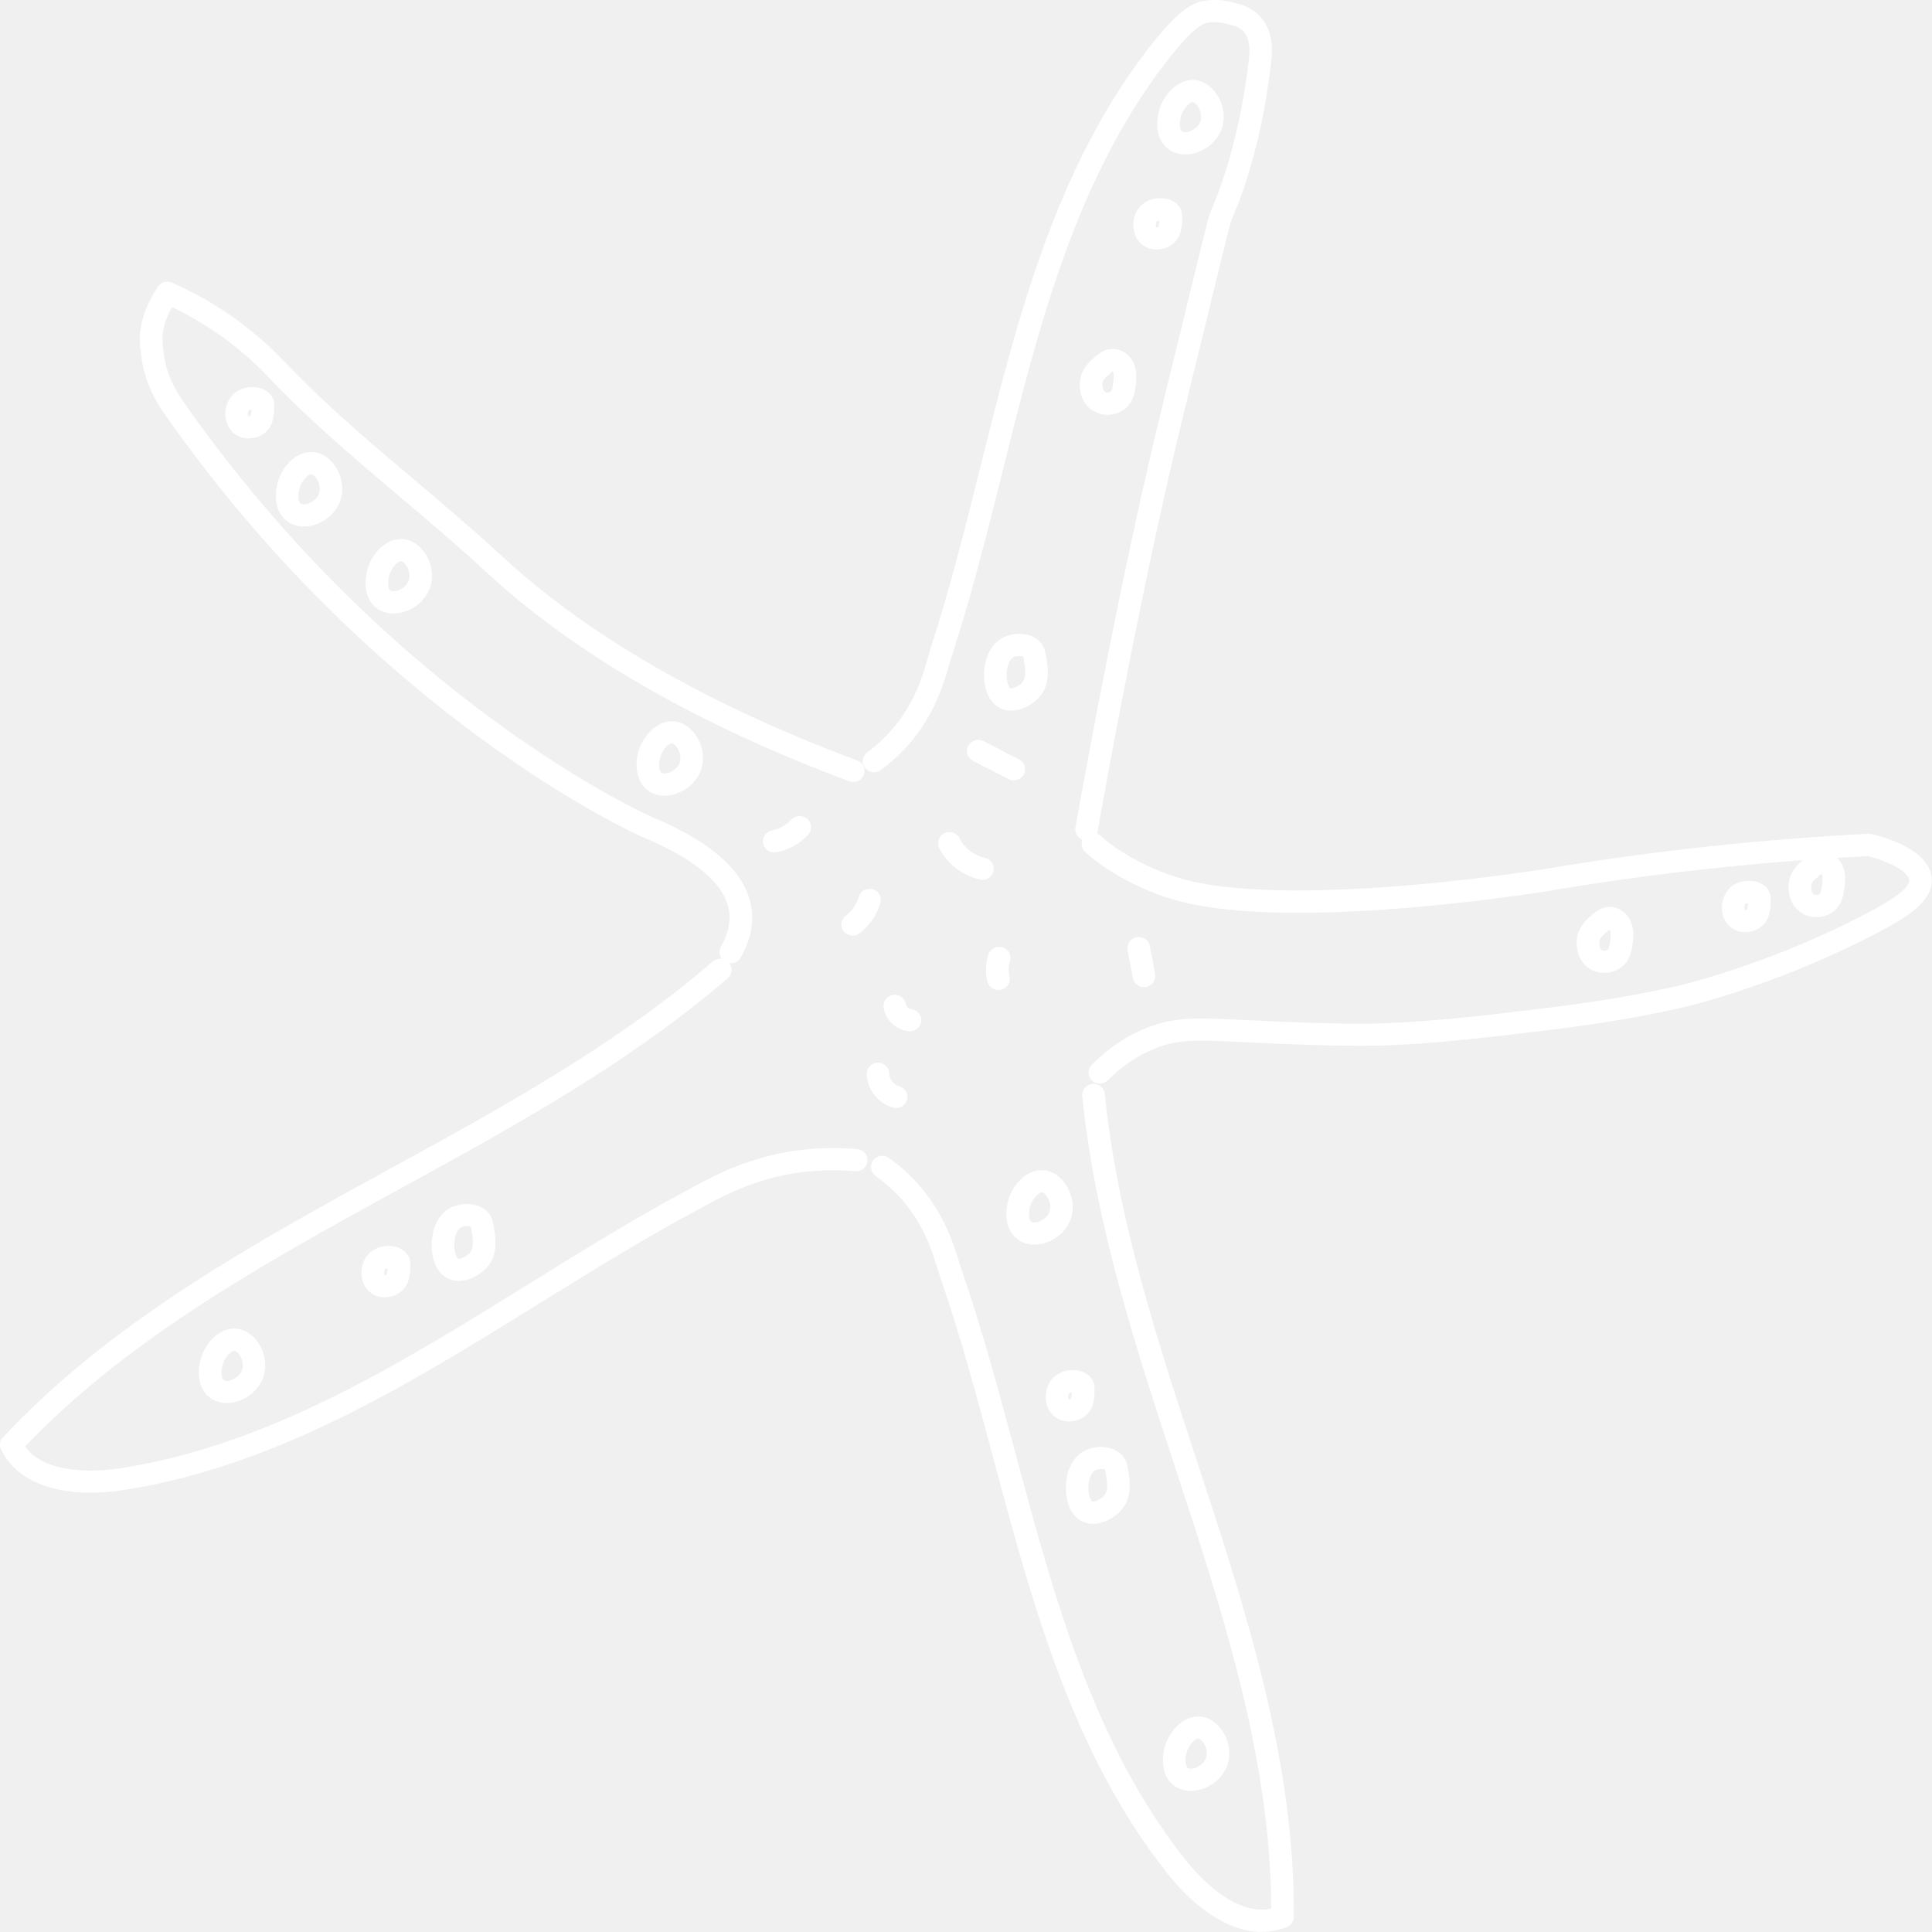
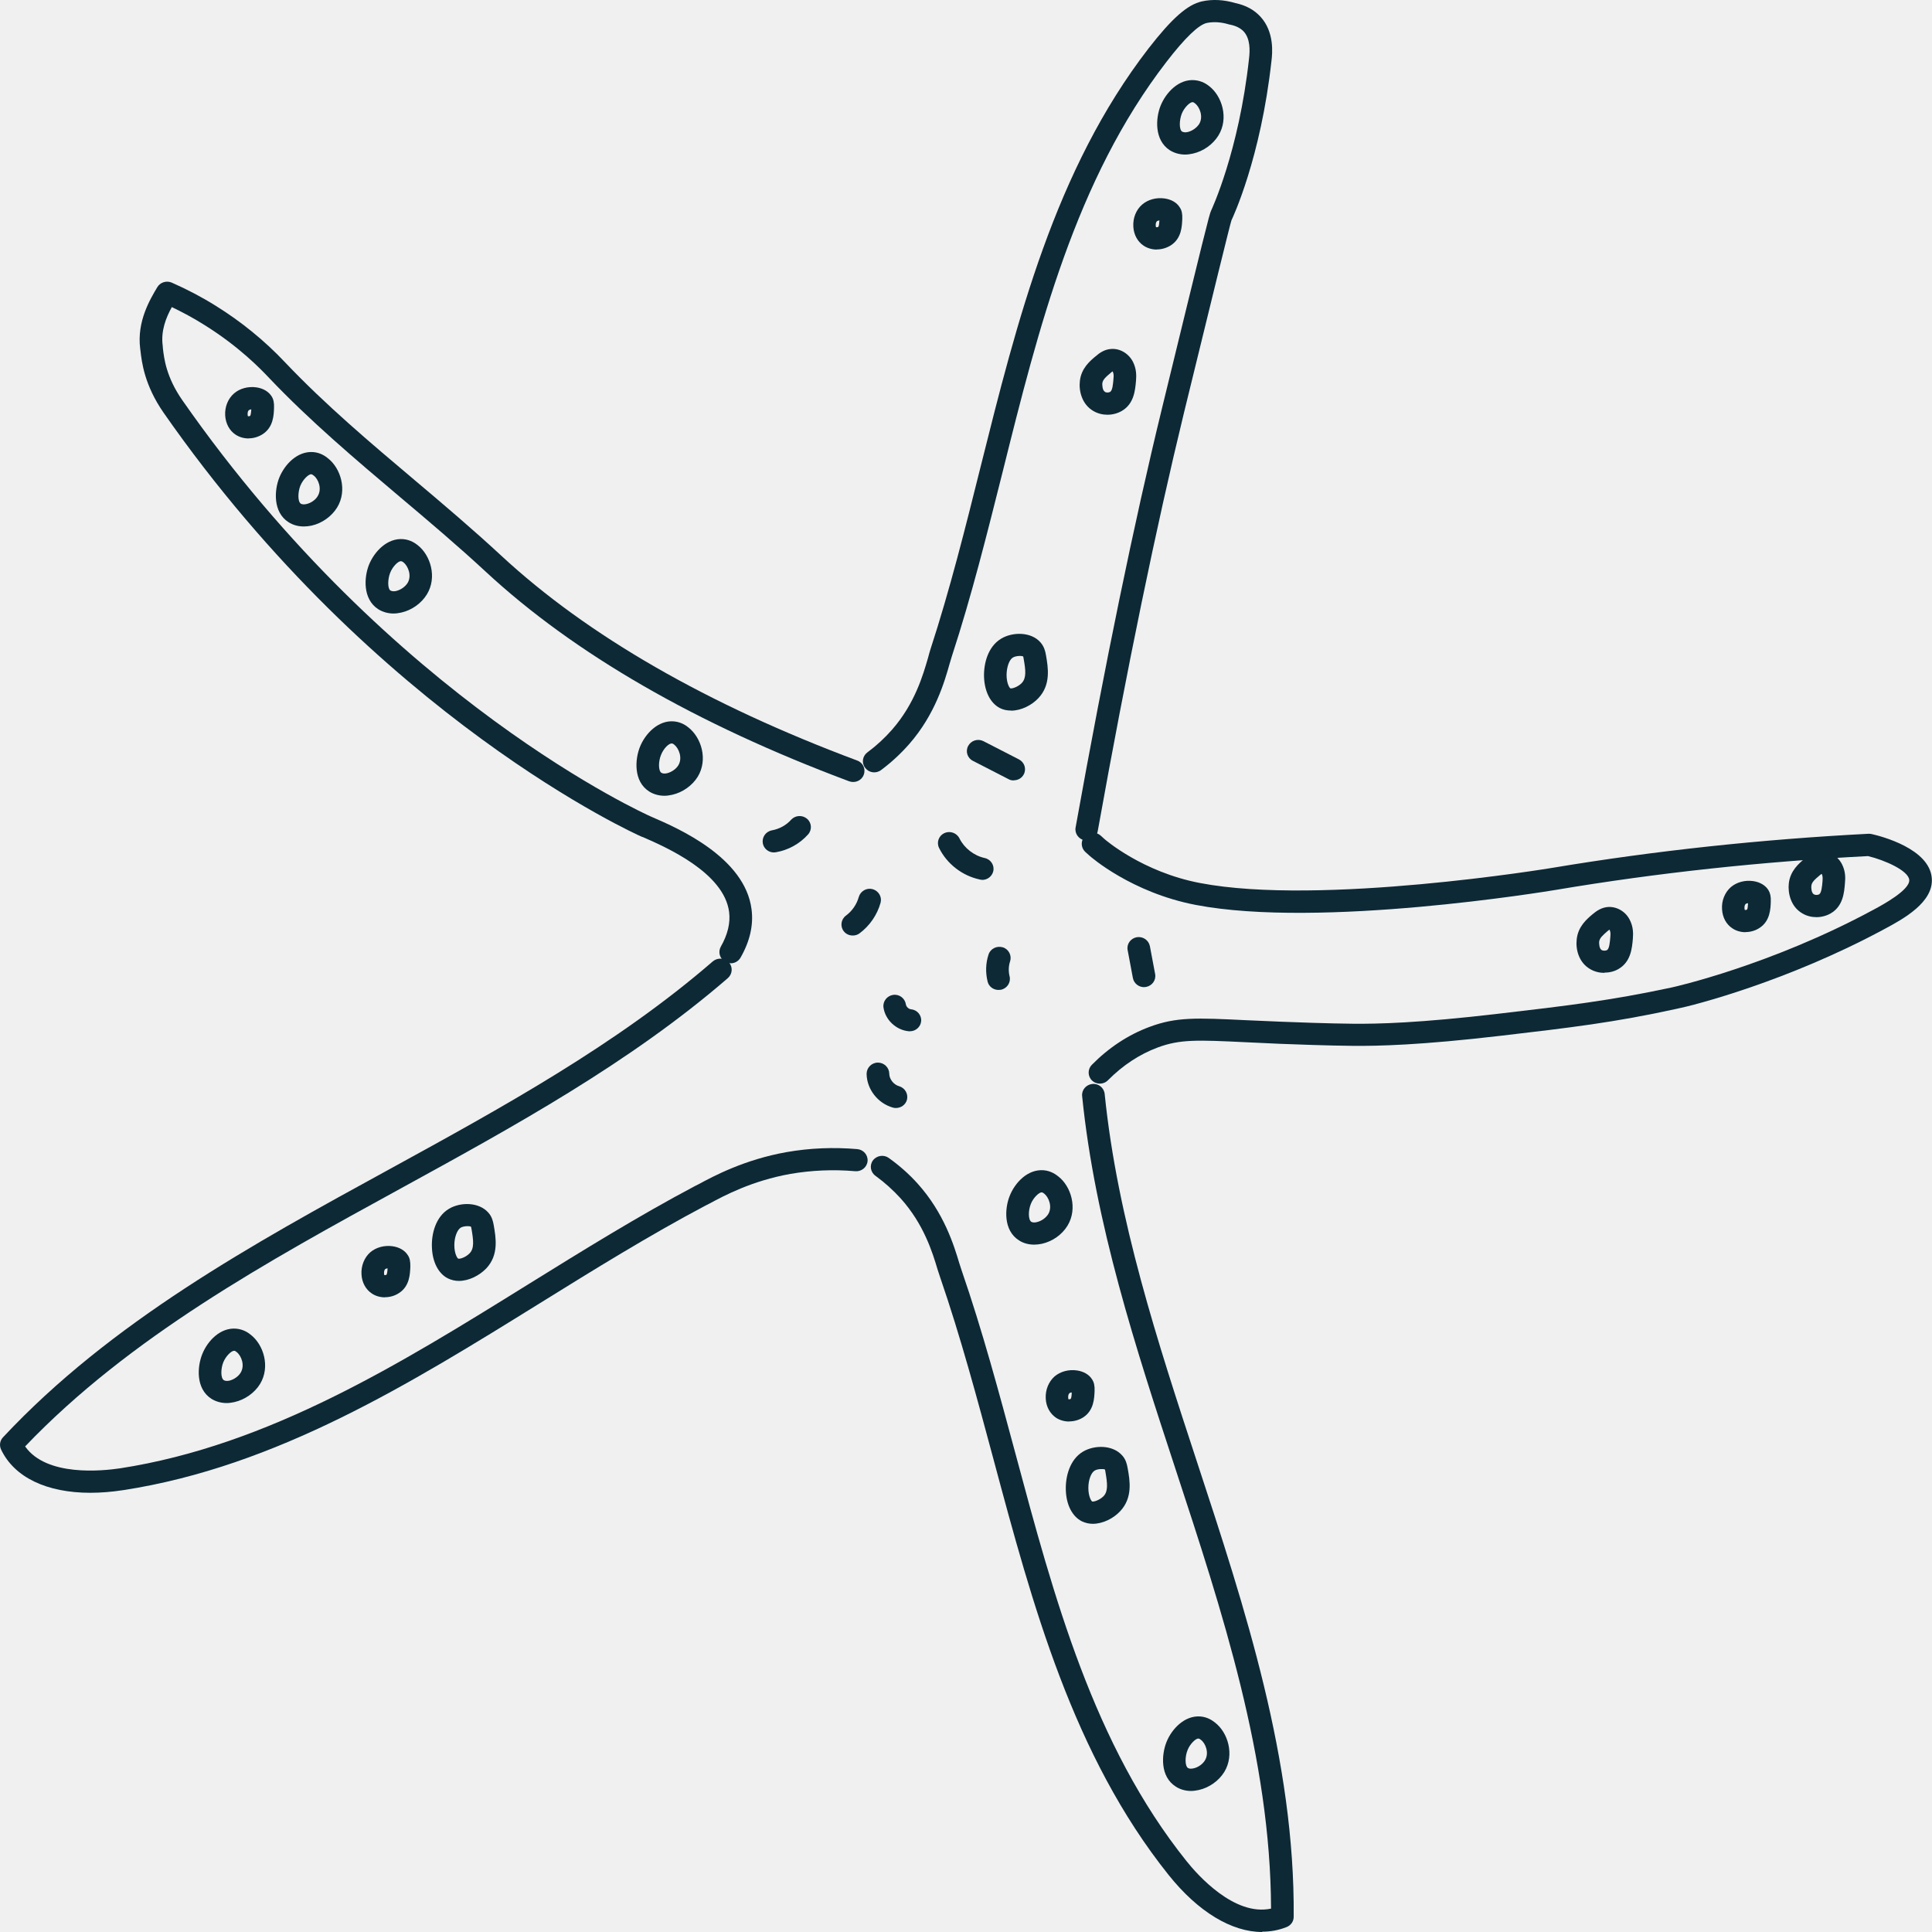
<svg xmlns="http://www.w3.org/2000/svg" width="18" height="18" viewBox="0 0 18 18" fill="none">
-   <g clip-path="url(#clip0_3705_4647)">
-     <path d="M10.247 10.096C10.22 10.096 10.194 10.087 10.174 10.067C10.132 10.027 10.131 9.962 10.171 9.921C10.33 9.76 10.511 9.64 10.707 9.567C10.96 9.473 11.15 9.482 11.61 9.504C11.706 9.509 11.812 9.514 11.934 9.519C12.06 9.524 12.377 9.536 12.608 9.538C12.833 9.539 13.218 9.532 13.965 9.444C14.59 9.371 15.002 9.322 15.578 9.198C15.586 9.197 16.489 8.997 17.457 8.474C17.541 8.429 17.795 8.291 17.787 8.198C17.78 8.112 17.561 8.014 17.403 7.976C16.415 8.027 15.438 8.132 14.5 8.289C14.411 8.305 12.299 8.652 11.14 8.431C10.541 8.316 10.162 7.984 10.147 7.97C10.13 7.955 10.116 7.942 10.109 7.936C10.068 7.896 10.066 7.831 10.107 7.789C10.147 7.749 10.213 7.747 10.256 7.787C10.263 7.793 10.274 7.804 10.289 7.817C10.292 7.82 10.642 8.124 11.181 8.227C12.302 8.442 14.443 8.089 14.465 8.085C15.416 7.926 16.406 7.82 17.408 7.768C17.418 7.768 17.428 7.768 17.438 7.771C17.527 7.791 17.975 7.907 17.997 8.181C18.016 8.407 17.73 8.561 17.559 8.654C16.652 9.144 15.776 9.368 15.624 9.398C15.038 9.527 14.621 9.575 13.99 9.649C13.231 9.738 12.837 9.746 12.606 9.743C12.372 9.742 12.052 9.73 11.926 9.725C11.803 9.72 11.695 9.714 11.6 9.71C11.159 9.689 10.993 9.68 10.783 9.76C10.616 9.822 10.46 9.925 10.322 10.064C10.302 10.085 10.274 10.095 10.247 10.095V10.096Z" fill="white" />
-     <path d="M6.809 8.974C6.792 8.974 6.774 8.97 6.758 8.961C6.707 8.933 6.689 8.871 6.716 8.821C6.781 8.707 6.807 8.598 6.794 8.497C6.747 8.129 6.201 7.891 5.995 7.802L5.976 7.794C5.952 7.784 3.513 6.696 1.525 3.845C1.346 3.587 1.322 3.373 1.31 3.27L1.307 3.247C1.275 2.993 1.401 2.786 1.467 2.675C1.494 2.63 1.552 2.612 1.601 2.633C1.742 2.695 1.88 2.767 2.011 2.849C2.246 2.995 2.465 3.173 2.658 3.377C3.034 3.773 3.456 4.129 3.865 4.474C4.133 4.701 4.409 4.934 4.671 5.177C5.475 5.922 6.591 6.564 7.988 7.086C8.042 7.106 8.069 7.166 8.048 7.219C8.028 7.273 7.967 7.299 7.912 7.279C6.489 6.747 5.351 6.091 4.526 5.326C4.268 5.087 3.993 4.854 3.727 4.63C3.314 4.281 2.888 3.921 2.508 3.521C2.436 3.445 2.231 3.229 1.898 3.023C1.803 2.963 1.703 2.91 1.602 2.861C1.549 2.957 1.498 3.082 1.517 3.222L1.519 3.248C1.53 3.341 1.55 3.514 1.699 3.729C3.655 6.533 6.039 7.596 6.062 7.606L6.08 7.614C6.316 7.716 6.942 7.988 7.003 8.472C7.021 8.618 6.988 8.769 6.901 8.921C6.882 8.955 6.846 8.975 6.809 8.975V8.974Z" fill="white" />
-     <path d="M10.123 7.831C10.117 7.831 10.111 7.831 10.105 7.829C10.048 7.819 10.01 7.766 10.019 7.71C10.293 6.185 10.564 4.87 10.825 3.8C11.223 2.167 11.265 1.996 11.281 1.964C11.284 1.959 11.54 1.417 11.636 0.545C11.644 0.469 11.648 0.36 11.585 0.293C11.557 0.263 11.515 0.241 11.46 0.23C11.457 0.23 11.454 0.229 11.45 0.228C11.376 0.205 11.305 0.201 11.241 0.214C11.165 0.231 11.038 0.353 10.866 0.576C10.019 1.673 9.673 3.058 9.339 4.398C9.197 4.966 9.05 5.553 8.867 6.115C8.861 6.134 8.854 6.158 8.846 6.185C8.799 6.348 8.712 6.654 8.471 6.931C8.392 7.021 8.303 7.102 8.206 7.175C8.159 7.21 8.094 7.2 8.059 7.154C8.023 7.108 8.033 7.044 8.08 7.01C8.165 6.947 8.243 6.875 8.311 6.796C8.523 6.554 8.599 6.288 8.644 6.13C8.653 6.1 8.659 6.074 8.666 6.052C8.848 5.498 8.993 4.914 9.134 4.349C9.474 2.99 9.825 1.583 10.699 0.452C10.917 0.17 11.061 0.042 11.196 0.013C11.296 -0.009 11.402 -0.003 11.509 0.029C11.604 0.049 11.682 0.091 11.74 0.154C11.874 0.298 11.852 0.501 11.844 0.567C11.745 1.476 11.482 2.03 11.471 2.053C11.456 2.098 11.296 2.756 11.03 3.845C10.769 4.914 10.498 6.225 10.226 7.745C10.217 7.795 10.172 7.83 10.121 7.83L10.123 7.831Z" fill="white" />
-     <path d="M0.842 13.907C0.436 13.907 0.133 13.765 0.01 13.504C-0.009 13.466 -0.002 13.422 0.028 13.391C1.032 12.316 2.353 11.591 3.63 10.891C4.67 10.322 5.745 9.732 6.641 8.957C6.684 8.92 6.751 8.923 6.79 8.966C6.828 9.009 6.825 9.074 6.781 9.113C5.867 9.902 4.782 10.497 3.733 11.072C2.492 11.753 1.21 12.455 0.234 13.476C0.433 13.759 0.956 13.704 1.119 13.68C2.504 13.466 3.733 12.703 4.921 11.966C5.425 11.653 5.946 11.33 6.475 11.05L6.507 11.033C6.645 10.959 6.934 10.804 7.327 10.734C7.543 10.696 7.765 10.687 7.987 10.706C8.045 10.711 8.087 10.761 8.082 10.818C8.077 10.875 8.026 10.917 7.968 10.912C7.765 10.894 7.561 10.903 7.364 10.937C7.004 11.001 6.746 11.14 6.606 11.214L6.573 11.232C6.05 11.509 5.532 11.83 5.031 12.14C3.824 12.889 2.577 13.662 1.149 13.883C1.04 13.9 0.937 13.907 0.839 13.907H0.842Z" fill="white" />
-     <path d="M11.761 18C11.477 18 11.165 17.814 10.889 17.47C9.997 16.353 9.621 14.954 9.258 13.599C9.108 13.037 8.952 12.455 8.761 11.903C8.754 11.882 8.746 11.857 8.737 11.827C8.689 11.669 8.608 11.405 8.393 11.165C8.322 11.088 8.244 11.018 8.158 10.956C8.111 10.922 8.101 10.857 8.134 10.811C8.169 10.765 8.235 10.755 8.282 10.788C8.38 10.858 8.471 10.938 8.55 11.028C8.797 11.302 8.889 11.604 8.939 11.767C8.946 11.794 8.954 11.817 8.96 11.835C9.154 12.394 9.31 12.979 9.462 13.545C9.82 14.878 10.189 16.257 11.055 17.34C11.157 17.467 11.501 17.857 11.844 17.782C11.839 16.383 11.389 15.011 10.953 13.684C10.584 12.562 10.203 11.401 10.083 10.212C10.077 10.155 10.12 10.105 10.178 10.099C10.236 10.093 10.287 10.135 10.293 10.192C10.411 11.358 10.788 12.508 11.154 13.62C11.603 14.987 12.066 16.4 12.054 17.859C12.054 17.901 12.028 17.938 11.988 17.954C11.915 17.983 11.839 17.998 11.76 17.998L11.761 18Z" fill="white" />
-     <path d="M11.043 1.439C10.991 1.439 10.941 1.426 10.9 1.4C10.752 1.305 10.768 1.099 10.814 0.985C10.863 0.861 10.984 0.734 11.131 0.746C11.201 0.752 11.247 0.788 11.265 0.802C11.387 0.894 11.451 1.102 11.353 1.262C11.302 1.345 11.213 1.409 11.114 1.431C11.09 1.436 11.066 1.439 11.043 1.439ZM11.015 1.226C11.026 1.233 11.045 1.235 11.067 1.229C11.108 1.22 11.151 1.19 11.173 1.155C11.214 1.087 11.178 0.997 11.135 0.964C11.128 0.959 11.121 0.952 11.113 0.952C11.088 0.949 11.034 1.001 11.011 1.06C10.987 1.119 10.985 1.207 11.015 1.227V1.226Z" fill="white" />
-     <path d="M10.777 2.325C10.734 2.325 10.691 2.313 10.655 2.289C10.599 2.252 10.563 2.187 10.559 2.112C10.554 2.031 10.585 1.954 10.642 1.905C10.696 1.859 10.774 1.838 10.85 1.849C10.914 1.858 10.965 1.888 10.992 1.933C11.01 1.959 11.017 1.992 11.015 2.04C11.012 2.107 11.009 2.219 10.911 2.284C10.871 2.31 10.824 2.324 10.778 2.324L10.777 2.325ZM10.773 2.117C10.777 2.117 10.787 2.117 10.791 2.114C10.798 2.107 10.801 2.076 10.802 2.054C10.793 2.054 10.784 2.057 10.779 2.061C10.766 2.073 10.764 2.107 10.772 2.118L10.773 2.117Z" fill="white" />
-     <path d="M10.319 3.864C10.274 3.864 10.229 3.853 10.189 3.83C10.079 3.767 10.051 3.639 10.062 3.549C10.075 3.432 10.155 3.364 10.208 3.32C10.246 3.287 10.293 3.254 10.356 3.251C10.438 3.246 10.519 3.295 10.558 3.374C10.589 3.438 10.589 3.495 10.585 3.548C10.577 3.639 10.566 3.763 10.452 3.829C10.412 3.852 10.365 3.864 10.319 3.864ZM10.295 3.651C10.31 3.66 10.332 3.658 10.344 3.651C10.366 3.639 10.371 3.578 10.375 3.529C10.379 3.491 10.375 3.479 10.369 3.464C10.369 3.463 10.367 3.462 10.367 3.46C10.363 3.463 10.358 3.466 10.35 3.473C10.303 3.514 10.275 3.537 10.271 3.572C10.27 3.584 10.271 3.637 10.295 3.65V3.651Z" fill="white" />
-     <path d="M9.419 6.621C9.384 6.621 9.349 6.614 9.316 6.597C9.228 6.552 9.173 6.444 9.168 6.307C9.164 6.183 9.204 6.024 9.328 5.95C9.434 5.886 9.607 5.885 9.694 5.985C9.727 6.023 9.737 6.064 9.744 6.103C9.765 6.219 9.793 6.379 9.674 6.505C9.613 6.57 9.514 6.621 9.419 6.621V6.621ZM9.413 6.413C9.428 6.418 9.484 6.4 9.52 6.363C9.564 6.316 9.555 6.243 9.537 6.137C9.535 6.121 9.533 6.116 9.532 6.116C9.522 6.11 9.467 6.108 9.437 6.126C9.403 6.146 9.379 6.214 9.378 6.287C9.378 6.366 9.404 6.407 9.412 6.413H9.413Z" fill="white" />
-     <path d="M9.445 7.271C9.429 7.271 9.412 7.267 9.397 7.259L9.066 7.089C9.014 7.062 8.994 7 9.021 6.949C9.048 6.899 9.111 6.879 9.163 6.905L9.494 7.075C9.546 7.102 9.566 7.164 9.539 7.215C9.52 7.25 9.484 7.27 9.445 7.27V7.271Z" fill="white" />
-     <path d="M9.153 8.197C9.146 8.197 9.138 8.197 9.13 8.194C8.965 8.158 8.824 8.048 8.75 7.9C8.725 7.849 8.747 7.787 8.8 7.762C8.852 7.738 8.915 7.759 8.94 7.811C8.985 7.902 9.075 7.971 9.176 7.993C9.233 8.006 9.269 8.062 9.256 8.117C9.244 8.165 9.201 8.198 9.153 8.198L9.153 8.197Z" fill="white" />
-     <path d="M7.945 8.717C7.912 8.717 7.881 8.703 7.86 8.676C7.825 8.631 7.834 8.565 7.88 8.531C7.938 8.488 7.981 8.426 8 8.357C8.016 8.302 8.073 8.269 8.129 8.285C8.185 8.3 8.218 8.356 8.203 8.411C8.172 8.523 8.102 8.625 8.008 8.695C7.989 8.71 7.966 8.717 7.944 8.717H7.945Z" fill="white" />
-     <path d="M7.212 7.942C7.162 7.942 7.118 7.907 7.109 7.857C7.099 7.801 7.136 7.747 7.194 7.736C7.261 7.724 7.327 7.687 7.372 7.637C7.411 7.595 7.477 7.59 7.521 7.629C7.565 7.667 7.569 7.732 7.53 7.775C7.453 7.861 7.346 7.92 7.232 7.94C7.226 7.941 7.219 7.942 7.213 7.942H7.212Z" fill="white" />
-     <path d="M9.302 9.223C9.254 9.223 9.211 9.192 9.199 9.144C9.179 9.061 9.182 8.974 9.209 8.893C9.226 8.839 9.286 8.809 9.341 8.826C9.397 8.843 9.427 8.902 9.41 8.956C9.395 9 9.393 9.051 9.405 9.096C9.419 9.151 9.384 9.207 9.327 9.221C9.318 9.222 9.31 9.223 9.302 9.223Z" fill="white" />
-     <path d="M10.658 9.197C10.608 9.197 10.564 9.162 10.555 9.113L10.505 8.852C10.495 8.796 10.532 8.743 10.589 8.732C10.647 8.721 10.701 8.758 10.713 8.814L10.762 9.074C10.772 9.13 10.735 9.184 10.678 9.195C10.672 9.196 10.665 9.197 10.659 9.197H10.658Z" fill="white" />
-     <path d="M8.478 9.608C8.478 9.608 8.471 9.608 8.468 9.608C8.348 9.597 8.248 9.501 8.232 9.385C8.224 9.328 8.266 9.277 8.323 9.269C8.38 9.261 8.433 9.302 8.441 9.358C8.444 9.379 8.466 9.401 8.488 9.402C8.546 9.408 8.588 9.459 8.583 9.515C8.578 9.568 8.532 9.608 8.478 9.608Z" fill="white" />
-     <path d="M8.348 10.323C8.339 10.323 8.328 10.322 8.319 10.319C8.179 10.279 8.077 10.147 8.075 10.005C8.075 9.948 8.121 9.901 8.179 9.9H8.18C8.238 9.9 8.285 9.946 8.286 10.002C8.286 10.054 8.327 10.106 8.378 10.12C8.433 10.136 8.466 10.193 8.45 10.248C8.437 10.294 8.394 10.323 8.348 10.323Z" fill="white" />
-     <path d="M4.273 11.934C4.238 11.934 4.203 11.926 4.17 11.91C4.082 11.865 4.026 11.757 4.022 11.619C4.018 11.495 4.058 11.336 4.181 11.262C4.288 11.198 4.461 11.197 4.548 11.298C4.581 11.335 4.591 11.376 4.598 11.415C4.618 11.532 4.647 11.692 4.528 11.817C4.466 11.883 4.368 11.934 4.273 11.934ZM4.267 11.726C4.282 11.732 4.338 11.714 4.374 11.676C4.418 11.63 4.409 11.556 4.391 11.45C4.389 11.435 4.387 11.43 4.386 11.429C4.377 11.422 4.321 11.42 4.291 11.438C4.257 11.459 4.232 11.527 4.232 11.6C4.232 11.678 4.258 11.72 4.266 11.726L4.267 11.726Z" fill="white" />
-     <path d="M16.923 8.545C16.878 8.545 16.833 8.534 16.793 8.511C16.683 8.448 16.655 8.32 16.665 8.23C16.678 8.113 16.759 8.045 16.812 8C16.85 7.968 16.897 7.935 16.96 7.932C17.042 7.926 17.123 7.976 17.162 8.055C17.193 8.119 17.193 8.176 17.189 8.227C17.181 8.318 17.17 8.443 17.055 8.51C17.015 8.533 16.969 8.545 16.923 8.545ZM16.898 8.332C16.914 8.341 16.936 8.339 16.948 8.332C16.97 8.319 16.975 8.259 16.979 8.21C16.983 8.172 16.979 8.159 16.973 8.145C16.973 8.143 16.971 8.142 16.97 8.142C16.967 8.144 16.962 8.147 16.954 8.154C16.906 8.195 16.878 8.219 16.875 8.254C16.873 8.266 16.874 8.318 16.898 8.332Z" fill="white" />
-     <path d="M16.261 8.685C16.218 8.685 16.175 8.673 16.139 8.649C16.083 8.612 16.047 8.547 16.043 8.473C16.038 8.392 16.069 8.314 16.125 8.265C16.179 8.219 16.257 8.198 16.333 8.209C16.397 8.218 16.448 8.248 16.476 8.293C16.493 8.321 16.5 8.353 16.498 8.4C16.495 8.467 16.492 8.58 16.394 8.644C16.354 8.671 16.307 8.684 16.261 8.684V8.685ZM16.257 8.478C16.261 8.478 16.271 8.478 16.275 8.475C16.282 8.468 16.285 8.438 16.286 8.415C16.277 8.415 16.268 8.418 16.263 8.422C16.25 8.433 16.249 8.468 16.256 8.479L16.257 8.478Z" fill="white" />
-     <path d="M14.949 9.064C14.904 9.064 14.858 9.053 14.819 9.03C14.708 8.967 14.681 8.84 14.691 8.75C14.704 8.632 14.785 8.564 14.838 8.519C14.876 8.487 14.923 8.454 14.986 8.45C15.068 8.446 15.15 8.495 15.188 8.574C15.219 8.638 15.219 8.694 15.215 8.746C15.207 8.837 15.196 8.961 15.081 9.028C15.041 9.051 14.995 9.063 14.949 9.063V9.064ZM14.924 8.852C14.94 8.86 14.963 8.859 14.974 8.852C14.995 8.839 15.001 8.779 15.005 8.729C15.008 8.692 15.005 8.679 14.999 8.665C14.999 8.663 14.997 8.662 14.996 8.661C14.993 8.664 14.988 8.667 14.98 8.674C14.932 8.715 14.905 8.739 14.901 8.774C14.899 8.785 14.9 8.838 14.924 8.852Z" fill="white" />
-     <path d="M3.586 12.087C3.543 12.087 3.499 12.075 3.464 12.051C3.408 12.014 3.372 11.949 3.368 11.874C3.363 11.794 3.394 11.716 3.45 11.667C3.504 11.621 3.582 11.6 3.658 11.611C3.721 11.62 3.772 11.65 3.8 11.695C3.818 11.721 3.824 11.755 3.823 11.802C3.82 11.869 3.817 11.982 3.719 12.046C3.679 12.072 3.632 12.086 3.586 12.086V12.087ZM3.582 11.88C3.586 11.88 3.596 11.88 3.6 11.877C3.607 11.87 3.61 11.839 3.611 11.817C3.603 11.817 3.594 11.82 3.589 11.824C3.576 11.836 3.575 11.87 3.582 11.881V11.88Z" fill="white" />
-     <path d="M2.114 13.072C2.062 13.072 2.012 13.058 1.971 13.032C1.823 12.938 1.839 12.732 1.885 12.617C1.934 12.494 2.054 12.366 2.202 12.379C2.271 12.385 2.318 12.421 2.336 12.434C2.457 12.527 2.521 12.734 2.424 12.894C2.373 12.977 2.284 13.041 2.186 13.063C2.161 13.068 2.137 13.072 2.114 13.072ZM2.182 12.585C2.156 12.585 2.105 12.634 2.082 12.693C2.058 12.751 2.056 12.84 2.087 12.859C2.098 12.866 2.117 12.868 2.139 12.863C2.18 12.853 2.223 12.823 2.244 12.789C2.285 12.721 2.25 12.63 2.206 12.597C2.2 12.592 2.192 12.585 2.184 12.585C2.184 12.585 2.183 12.585 2.182 12.585V12.585Z" fill="white" />
-     <path d="M6.192 7.414C6.14 7.414 6.091 7.4 6.049 7.374C5.902 7.279 5.917 7.073 5.963 6.959C6.013 6.835 6.134 6.708 6.28 6.721C6.35 6.727 6.397 6.762 6.414 6.776C6.535 6.869 6.599 7.076 6.502 7.236C6.451 7.319 6.362 7.383 6.264 7.405C6.24 7.41 6.215 7.414 6.192 7.414ZM6.164 7.2C6.176 7.208 6.195 7.209 6.216 7.204C6.258 7.194 6.3 7.164 6.321 7.13C6.363 7.062 6.326 6.971 6.284 6.938C6.278 6.933 6.269 6.926 6.261 6.926C6.234 6.923 6.182 6.974 6.159 7.034C6.136 7.093 6.133 7.181 6.164 7.201V7.2Z" fill="white" />
-     <path d="M9.637 11.596C9.585 11.596 9.536 11.583 9.494 11.556C9.347 11.462 9.362 11.256 9.408 11.141C9.458 11.018 9.576 10.89 9.725 10.903C9.795 10.909 9.842 10.945 9.859 10.959C9.98 11.051 10.044 11.259 9.947 11.418C9.896 11.503 9.807 11.566 9.708 11.588C9.684 11.593 9.66 11.596 9.636 11.596H9.637ZM9.609 11.383C9.621 11.39 9.64 11.391 9.661 11.386C9.703 11.377 9.745 11.347 9.767 11.312C9.809 11.244 9.772 11.154 9.73 11.121C9.724 11.116 9.714 11.109 9.707 11.109C9.686 11.106 9.628 11.157 9.605 11.217C9.582 11.276 9.579 11.364 9.61 11.384L9.609 11.383Z" fill="white" />
-     <path d="M11.096 16.686C11.044 16.686 10.994 16.672 10.953 16.646C10.805 16.551 10.821 16.346 10.867 16.231C10.916 16.107 11.037 15.98 11.184 15.993C11.253 15.998 11.3 16.034 11.317 16.048C11.439 16.14 11.503 16.348 11.406 16.508C11.355 16.591 11.265 16.655 11.168 16.677C11.143 16.682 11.119 16.686 11.096 16.686ZM11.068 16.472C11.079 16.48 11.098 16.481 11.12 16.476C11.161 16.466 11.204 16.436 11.225 16.402C11.266 16.334 11.231 16.243 11.187 16.21C11.181 16.205 11.173 16.198 11.165 16.198C11.142 16.194 11.086 16.246 11.063 16.306C11.039 16.365 11.037 16.453 11.068 16.473V16.472Z" fill="white" />
-     <path d="M10.182 14.197C10.146 14.197 10.112 14.189 10.079 14.173C9.991 14.128 9.935 14.02 9.931 13.882C9.926 13.758 9.966 13.599 10.09 13.525C10.197 13.461 10.369 13.46 10.457 13.561C10.49 13.598 10.5 13.639 10.507 13.678C10.528 13.794 10.556 13.954 10.437 14.08C10.375 14.146 10.277 14.197 10.182 14.197ZM10.176 13.989C10.191 13.994 10.247 13.976 10.283 13.939C10.327 13.892 10.318 13.819 10.3 13.713C10.297 13.697 10.296 13.692 10.295 13.691C10.285 13.685 10.23 13.683 10.199 13.701C10.166 13.721 10.14 13.789 10.14 13.862C10.14 13.941 10.166 13.982 10.175 13.988L10.176 13.989Z" fill="white" />
-     <path d="M9.962 13.244C9.919 13.244 9.875 13.232 9.84 13.209C9.783 13.171 9.748 13.106 9.743 13.032C9.738 12.951 9.769 12.873 9.826 12.824C9.88 12.778 9.958 12.757 10.034 12.768C10.097 12.777 10.148 12.807 10.176 12.852C10.193 12.879 10.2 12.912 10.198 12.959C10.196 13.027 10.192 13.139 10.095 13.203C10.055 13.23 10.008 13.243 9.962 13.243V13.244ZM9.958 13.037C9.962 13.037 9.971 13.037 9.976 13.033C9.983 13.027 9.985 12.996 9.986 12.973C9.977 12.973 9.969 12.976 9.964 12.981C9.951 12.992 9.95 13.027 9.957 13.038L9.958 13.037Z" fill="white" />
-     <path d="M2.318 4.085C2.275 4.085 2.232 4.073 2.196 4.049C2.14 4.012 2.104 3.947 2.1 3.872C2.095 3.792 2.126 3.714 2.182 3.665C2.236 3.619 2.314 3.598 2.39 3.609C2.454 3.618 2.504 3.648 2.532 3.693C2.55 3.72 2.557 3.753 2.555 3.8C2.552 3.867 2.549 3.98 2.451 4.044C2.411 4.071 2.364 4.084 2.318 4.084V4.085ZM2.314 3.878C2.319 3.878 2.328 3.878 2.332 3.875C2.339 3.868 2.342 3.838 2.343 3.815C2.334 3.815 2.325 3.818 2.32 3.822C2.307 3.833 2.306 3.868 2.313 3.879L2.314 3.878Z" fill="white" />
-     <path d="M2.831 4.905C2.779 4.905 2.73 4.892 2.688 4.865C2.541 4.771 2.556 4.565 2.602 4.45C2.652 4.327 2.771 4.2 2.92 4.212C2.989 4.218 3.036 4.254 3.053 4.268C3.174 4.36 3.239 4.568 3.141 4.728C3.09 4.811 3.001 4.875 2.903 4.897C2.879 4.902 2.855 4.905 2.831 4.905ZM2.9 4.418C2.874 4.418 2.822 4.467 2.798 4.526C2.775 4.585 2.772 4.673 2.803 4.693C2.815 4.7 2.834 4.701 2.855 4.696C2.897 4.687 2.94 4.657 2.96 4.622C3.002 4.554 2.966 4.463 2.923 4.431C2.917 4.426 2.907 4.419 2.901 4.419C2.901 4.419 2.9 4.419 2.899 4.419L2.9 4.418Z" fill="white" />
-     <path d="M3.667 5.716C3.615 5.716 3.565 5.702 3.524 5.676C3.376 5.581 3.392 5.376 3.438 5.261C3.487 5.138 3.608 5.011 3.755 5.023C3.825 5.029 3.871 5.064 3.889 5.078C4.011 5.171 4.075 5.378 3.977 5.538C3.926 5.621 3.836 5.685 3.739 5.707C3.714 5.712 3.69 5.716 3.667 5.716ZM3.639 5.502C3.65 5.509 3.669 5.511 3.691 5.506C3.732 5.496 3.775 5.467 3.797 5.432C3.838 5.364 3.802 5.274 3.759 5.24C3.752 5.235 3.745 5.229 3.737 5.229C3.713 5.224 3.658 5.277 3.635 5.337C3.611 5.395 3.609 5.484 3.639 5.503V5.502Z" fill="white" />
+   <g clip-path="url(#clip0_2638_37178)">
+     <path d="M10.248 10.096C10.221 10.096 10.195 10.087 10.175 10.068C10.133 10.028 10.132 9.962 10.172 9.921C10.331 9.76 10.512 9.641 10.708 9.568C10.96 9.473 11.151 9.483 11.611 9.505C11.707 9.509 11.813 9.514 11.935 9.519C12.061 9.524 12.378 9.536 12.609 9.538C12.834 9.54 13.219 9.532 13.966 9.444C14.591 9.371 15.003 9.323 15.579 9.199C15.588 9.197 16.491 8.997 17.458 8.474C17.542 8.429 17.796 8.291 17.788 8.198C17.781 8.112 17.562 8.014 17.404 7.976C16.416 8.027 15.439 8.132 14.501 8.29C14.411 8.305 12.3 8.653 11.141 8.431C10.542 8.316 10.163 7.984 10.148 7.97C10.131 7.955 10.117 7.943 10.11 7.936C10.069 7.896 10.067 7.831 10.108 7.79C10.148 7.749 10.214 7.747 10.257 7.787C10.264 7.793 10.275 7.804 10.29 7.817C10.293 7.82 10.643 8.125 11.181 8.227C12.303 8.442 14.444 8.089 14.466 8.085C15.417 7.926 16.407 7.82 17.409 7.768C17.419 7.768 17.429 7.768 17.439 7.771C17.528 7.791 17.976 7.907 17.998 8.181C18.017 8.407 17.731 8.562 17.56 8.654C16.653 9.144 15.777 9.368 15.625 9.398C15.039 9.527 14.622 9.575 13.991 9.649C13.232 9.738 12.838 9.746 12.607 9.744C12.373 9.742 12.053 9.73 11.927 9.725C11.804 9.72 11.696 9.715 11.601 9.71C11.16 9.689 10.994 9.681 10.784 9.76C10.616 9.823 10.461 9.925 10.323 10.064C10.303 10.085 10.275 10.096 10.248 10.096V10.096Z" fill="#0D2936" />
+     <path d="M6.808 8.974C6.791 8.974 6.774 8.97 6.757 8.961C6.706 8.933 6.688 8.871 6.715 8.821C6.78 8.707 6.806 8.598 6.793 8.497C6.746 8.129 6.2 7.891 5.994 7.801L5.975 7.794C5.951 7.784 3.512 6.696 1.524 3.845C1.345 3.587 1.321 3.373 1.309 3.27L1.306 3.247C1.274 2.993 1.4 2.786 1.466 2.675C1.493 2.63 1.551 2.612 1.6 2.633C1.741 2.695 1.879 2.767 2.01 2.849C2.245 2.995 2.464 3.172 2.657 3.377C3.033 3.773 3.455 4.129 3.864 4.474C4.132 4.7 4.408 4.934 4.67 5.177C5.474 5.922 6.59 6.564 7.987 7.086C8.041 7.106 8.068 7.165 8.047 7.219C8.027 7.273 7.966 7.299 7.911 7.279C6.488 6.747 5.35 6.091 4.525 5.326C4.267 5.087 3.992 4.854 3.726 4.63C3.313 4.281 2.887 3.921 2.507 3.521C2.435 3.445 2.23 3.229 1.897 3.023C1.802 2.963 1.702 2.91 1.601 2.861C1.548 2.957 1.497 3.081 1.516 3.222L1.518 3.248C1.529 3.341 1.549 3.514 1.699 3.729C3.654 6.533 6.038 7.596 6.061 7.606L6.079 7.614C6.315 7.716 6.941 7.988 7.002 8.472C7.021 8.618 6.987 8.769 6.9 8.921C6.881 8.955 6.845 8.975 6.808 8.975V8.974Z" fill="#0D2936" />
+     <path d="M10.125 7.831C10.119 7.831 10.113 7.831 10.107 7.83C10.05 7.819 10.011 7.766 10.021 7.71C10.295 6.185 10.566 4.87 10.827 3.8C11.225 2.167 11.267 1.996 11.283 1.964C11.285 1.959 11.542 1.417 11.637 0.545C11.646 0.469 11.649 0.361 11.587 0.293C11.558 0.263 11.517 0.241 11.462 0.23C11.459 0.23 11.455 0.229 11.452 0.228C11.377 0.205 11.307 0.201 11.243 0.214C11.167 0.231 11.04 0.353 10.868 0.576C10.021 1.673 9.675 3.059 9.341 4.398C9.198 4.966 9.052 5.553 8.868 6.115C8.862 6.134 8.855 6.158 8.847 6.185C8.801 6.348 8.714 6.654 8.472 6.931C8.393 7.021 8.305 7.103 8.208 7.175C8.161 7.21 8.095 7.2 8.061 7.154C8.025 7.109 8.035 7.044 8.081 7.01C8.166 6.947 8.244 6.875 8.313 6.796C8.524 6.554 8.6 6.288 8.646 6.13C8.654 6.1 8.661 6.074 8.668 6.052C8.849 5.498 8.995 4.914 9.136 4.349C9.476 2.99 9.827 1.583 10.7 0.452C10.919 0.17 11.063 0.043 11.198 0.013C11.297 -0.009 11.403 -0.003 11.511 0.029C11.606 0.049 11.684 0.091 11.742 0.154C11.876 0.298 11.854 0.501 11.846 0.567C11.746 1.476 11.484 2.03 11.473 2.053C11.458 2.099 11.297 2.756 11.031 3.845C10.771 4.914 10.5 6.225 10.227 7.745C10.219 7.796 10.173 7.83 10.123 7.83L10.125 7.831Z" fill="#0D2936" />
+     <path d="M0.843 13.908C0.436 13.908 0.134 13.765 0.01 13.505C-0.008 13.466 -0.001 13.422 0.028 13.391C1.033 12.316 2.353 11.591 3.631 10.892C4.671 10.322 5.745 9.733 6.641 8.957C6.685 8.92 6.752 8.923 6.791 8.966C6.829 9.009 6.825 9.074 6.781 9.113C5.868 9.903 4.783 10.497 3.733 11.073C2.492 11.753 1.21 12.455 0.234 13.476C0.434 13.76 0.956 13.704 1.119 13.68C2.504 13.466 3.733 12.704 4.921 11.966C5.426 11.653 5.946 11.33 6.475 11.05L6.507 11.034C6.646 10.959 6.934 10.804 7.328 10.734C7.544 10.696 7.766 10.687 7.987 10.706C8.045 10.711 8.088 10.761 8.083 10.818C8.078 10.875 8.026 10.917 7.968 10.912C7.766 10.894 7.562 10.903 7.364 10.937C7.005 11.001 6.746 11.14 6.607 11.215L6.573 11.232C6.05 11.509 5.532 11.83 5.031 12.141C3.825 12.889 2.578 13.663 1.15 13.883C1.04 13.9 0.937 13.908 0.839 13.908H0.843Z" fill="#0D2936" />
+     <path d="M11.76 18C11.476 18 11.164 17.814 10.888 17.469C9.996 16.353 9.62 14.953 9.257 13.599C9.106 13.037 8.95 12.455 8.76 11.903C8.753 11.882 8.745 11.857 8.735 11.827C8.688 11.669 8.607 11.405 8.391 11.165C8.321 11.088 8.242 11.017 8.157 10.955C8.11 10.922 8.099 10.857 8.133 10.811C8.168 10.765 8.234 10.755 8.28 10.788C8.378 10.858 8.469 10.938 8.549 11.027C8.796 11.301 8.888 11.604 8.937 11.767C8.945 11.794 8.953 11.817 8.959 11.835C9.152 12.394 9.309 12.979 9.461 13.544C9.819 14.878 10.188 16.257 11.054 17.339C11.156 17.467 11.5 17.856 11.842 17.782C11.838 16.383 11.387 15.011 10.951 13.684C10.583 12.562 10.202 11.401 10.082 10.212C10.076 10.155 10.119 10.105 10.177 10.099C10.235 10.093 10.286 10.135 10.292 10.192C10.41 11.358 10.787 12.508 11.152 13.62C11.601 14.986 12.065 16.4 12.053 17.859C12.053 17.901 12.027 17.938 11.987 17.954C11.914 17.983 11.838 17.997 11.759 17.997L11.76 18Z" fill="#0D2936" />
+     <path d="M11.042 1.44C10.99 1.44 10.941 1.426 10.899 1.4C10.752 1.305 10.767 1.099 10.813 0.985C10.863 0.861 10.983 0.734 11.13 0.747C11.201 0.753 11.247 0.788 11.265 0.802C11.386 0.895 11.45 1.102 11.352 1.262C11.301 1.345 11.212 1.409 11.114 1.431C11.09 1.436 11.066 1.44 11.042 1.44ZM11.014 1.226C11.026 1.233 11.045 1.235 11.066 1.23C11.108 1.22 11.15 1.19 11.172 1.156C11.214 1.088 11.177 0.997 11.135 0.964C11.128 0.959 11.12 0.952 11.112 0.952C11.088 0.949 11.033 1.001 11.01 1.06C10.987 1.119 10.984 1.207 11.014 1.227V1.226Z" fill="#0D2936" />
+     <path d="M10.777 2.325C10.734 2.325 10.691 2.313 10.655 2.289C10.599 2.252 10.563 2.187 10.559 2.112C10.554 2.031 10.585 1.954 10.642 1.905C10.696 1.859 10.774 1.838 10.85 1.849C10.914 1.858 10.965 1.888 10.992 1.933C11.01 1.959 11.017 1.992 11.015 2.04C11.012 2.107 11.009 2.219 10.911 2.284C10.871 2.31 10.824 2.324 10.778 2.324L10.777 2.325ZM10.773 2.117C10.777 2.117 10.787 2.117 10.791 2.114C10.798 2.107 10.801 2.076 10.802 2.054C10.793 2.054 10.784 2.057 10.779 2.061C10.766 2.073 10.764 2.107 10.772 2.118L10.773 2.117Z" fill="#0D2936" />
+     <path d="M10.318 3.864C10.273 3.864 10.228 3.853 10.188 3.83C10.078 3.767 10.05 3.639 10.061 3.549C10.074 3.432 10.154 3.364 10.207 3.32C10.245 3.287 10.292 3.254 10.355 3.251C10.437 3.246 10.518 3.295 10.557 3.374C10.588 3.438 10.588 3.495 10.584 3.547C10.576 3.638 10.565 3.763 10.451 3.829C10.411 3.852 10.364 3.864 10.318 3.864ZM10.294 3.651C10.309 3.66 10.331 3.658 10.343 3.651C10.365 3.638 10.37 3.578 10.374 3.529C10.378 3.491 10.374 3.479 10.368 3.464C10.368 3.462 10.367 3.462 10.366 3.46C10.362 3.462 10.357 3.466 10.349 3.473C10.302 3.513 10.274 3.537 10.27 3.572C10.269 3.584 10.27 3.637 10.294 3.65V3.651Z" fill="#0D2936" />
+     <path d="M9.42 6.62C9.384 6.62 9.349 6.614 9.316 6.597C9.228 6.552 9.173 6.444 9.168 6.307C9.164 6.183 9.204 6.024 9.328 5.95C9.434 5.886 9.607 5.885 9.694 5.985C9.727 6.023 9.738 6.063 9.745 6.103C9.765 6.219 9.793 6.379 9.674 6.505C9.613 6.57 9.514 6.621 9.42 6.621V6.62ZM9.414 6.413C9.428 6.418 9.485 6.4 9.52 6.363C9.564 6.316 9.556 6.243 9.537 6.137C9.535 6.121 9.533 6.116 9.532 6.116C9.523 6.109 9.467 6.108 9.437 6.126C9.403 6.146 9.379 6.214 9.378 6.287C9.378 6.366 9.404 6.407 9.413 6.413H9.414Z" fill="#0D2936" />
+     <path d="M9.444 7.271C9.428 7.271 9.411 7.268 9.396 7.259L9.065 7.089C9.013 7.063 8.993 7.001 9.02 6.95C9.047 6.899 9.11 6.879 9.162 6.905L9.493 7.075C9.545 7.102 9.565 7.164 9.538 7.215C9.519 7.251 9.483 7.27 9.444 7.27V7.271Z" fill="#0D2936" />
+     <path d="M9.152 8.197C9.144 8.197 9.136 8.197 9.128 8.194C8.964 8.159 8.822 8.048 8.749 7.9C8.724 7.849 8.745 7.787 8.798 7.762C8.85 7.738 8.913 7.759 8.939 7.811C8.984 7.902 9.074 7.972 9.174 7.994C9.231 8.006 9.267 8.062 9.254 8.117C9.243 8.165 9.199 8.198 9.151 8.198L9.152 8.197Z" fill="#0D2936" />
+     <path d="M7.945 8.716C7.913 8.716 7.882 8.703 7.861 8.676C7.826 8.631 7.835 8.565 7.881 8.531C7.939 8.488 7.982 8.426 8.001 8.357C8.017 8.302 8.074 8.269 8.13 8.284C8.186 8.3 8.219 8.356 8.204 8.411C8.173 8.523 8.103 8.625 8.009 8.695C7.99 8.71 7.967 8.716 7.945 8.716H7.945Z" fill="#0D2936" />
+     <path d="M7.21 7.942C7.16 7.942 7.116 7.907 7.107 7.857C7.097 7.801 7.134 7.747 7.192 7.736C7.26 7.724 7.326 7.688 7.371 7.637C7.41 7.595 7.476 7.591 7.52 7.629C7.563 7.667 7.567 7.732 7.528 7.775C7.451 7.861 7.345 7.92 7.23 7.94C7.224 7.941 7.217 7.942 7.211 7.942H7.21Z" fill="#0D2936" />
+     <path d="M9.303 9.223C9.255 9.223 9.212 9.192 9.201 9.144C9.181 9.061 9.183 8.974 9.21 8.893C9.227 8.839 9.287 8.809 9.343 8.826C9.398 8.843 9.428 8.902 9.411 8.956C9.396 9 9.395 9.051 9.406 9.096C9.42 9.151 9.385 9.207 9.328 9.221C9.319 9.222 9.312 9.223 9.303 9.223Z" fill="#0D2936" />
+     <path d="M10.658 9.197C10.609 9.197 10.565 9.162 10.555 9.113L10.506 8.852C10.495 8.796 10.533 8.743 10.59 8.732C10.647 8.722 10.701 8.758 10.713 8.814L10.762 9.074C10.773 9.131 10.735 9.184 10.678 9.195C10.672 9.196 10.665 9.197 10.659 9.197H10.658Z" fill="#0D2936" />
+     <path d="M8.478 9.608C8.478 9.608 8.471 9.608 8.467 9.608C8.348 9.597 8.247 9.501 8.231 9.385C8.224 9.328 8.265 9.277 8.322 9.269C8.38 9.261 8.432 9.302 8.44 9.358C8.443 9.379 8.465 9.401 8.487 9.403C8.545 9.408 8.588 9.459 8.582 9.515C8.577 9.568 8.531 9.608 8.478 9.608Z" fill="#0D2936" />
+     <path d="M8.347 10.323C8.338 10.323 8.327 10.322 8.318 10.319C8.178 10.279 8.076 10.148 8.074 10.005C8.074 9.948 8.12 9.901 8.178 9.9H8.179C8.237 9.9 8.284 9.946 8.285 10.002C8.285 10.054 8.326 10.106 8.377 10.12C8.432 10.136 8.465 10.193 8.449 10.249C8.436 10.294 8.393 10.323 8.347 10.323Z" fill="#0D2936" />
+     <path d="M4.275 11.934C4.24 11.934 4.205 11.926 4.172 11.91C4.084 11.865 4.028 11.757 4.024 11.619C4.019 11.495 4.059 11.336 4.183 11.262C4.29 11.198 4.462 11.198 4.55 11.298C4.583 11.335 4.593 11.376 4.6 11.415C4.62 11.532 4.649 11.692 4.53 11.818C4.467 11.883 4.37 11.934 4.275 11.934ZM4.269 11.726C4.284 11.732 4.34 11.714 4.376 11.676C4.42 11.63 4.411 11.556 4.393 11.45C4.39 11.435 4.389 11.43 4.388 11.429C4.378 11.422 4.323 11.42 4.292 11.438C4.259 11.459 4.233 11.527 4.233 11.6C4.233 11.678 4.259 11.72 4.268 11.726L4.269 11.726Z" fill="#0D2936" />
+     <path d="M16.924 8.545C16.878 8.545 16.833 8.534 16.794 8.511C16.683 8.448 16.656 8.32 16.666 8.23C16.679 8.113 16.76 8.045 16.813 8C16.851 7.968 16.898 7.935 16.961 7.932C17.043 7.926 17.124 7.976 17.163 8.055C17.194 8.119 17.194 8.176 17.189 8.227C17.182 8.318 17.171 8.443 17.056 8.51C17.016 8.533 16.969 8.545 16.924 8.545ZM16.899 8.332C16.915 8.341 16.936 8.339 16.949 8.332C16.97 8.319 16.976 8.259 16.98 8.21C16.983 8.172 16.98 8.159 16.974 8.145C16.974 8.143 16.972 8.142 16.971 8.142C16.968 8.144 16.962 8.148 16.955 8.154C16.907 8.195 16.879 8.219 16.876 8.254C16.874 8.266 16.875 8.318 16.899 8.332Z" fill="#0D2936" />
+     <path d="M16.262 8.685C16.219 8.685 16.175 8.673 16.14 8.649C16.083 8.612 16.048 8.547 16.044 8.472C16.038 8.392 16.07 8.314 16.126 8.265C16.18 8.219 16.258 8.198 16.334 8.209C16.397 8.218 16.448 8.248 16.476 8.293C16.493 8.321 16.5 8.353 16.498 8.4C16.496 8.467 16.492 8.58 16.395 8.644C16.355 8.671 16.308 8.684 16.262 8.684V8.685ZM16.258 8.478C16.262 8.478 16.271 8.478 16.276 8.475C16.283 8.468 16.285 8.438 16.286 8.415C16.277 8.415 16.269 8.418 16.264 8.422C16.251 8.433 16.25 8.468 16.257 8.479L16.258 8.478Z" fill="#0D2936" />
+     <path d="M14.947 9.064C14.902 9.064 14.857 9.053 14.817 9.03C14.706 8.967 14.679 8.84 14.69 8.75C14.703 8.632 14.783 8.564 14.836 8.519C14.874 8.487 14.921 8.454 14.984 8.45C15.066 8.446 15.148 8.494 15.186 8.574C15.217 8.637 15.217 8.694 15.213 8.746C15.205 8.837 15.194 8.961 15.079 9.028C15.04 9.051 14.993 9.062 14.947 9.062V9.064ZM14.923 8.852C14.938 8.86 14.961 8.858 14.972 8.852C14.994 8.839 14.999 8.778 15.003 8.729C15.007 8.692 15.003 8.679 14.997 8.665C14.997 8.663 14.995 8.662 14.995 8.661C14.991 8.664 14.986 8.667 14.978 8.674C14.931 8.715 14.904 8.739 14.899 8.773C14.898 8.785 14.898 8.838 14.923 8.852Z" fill="#0D2936" />
+     <path d="M3.586 12.087C3.543 12.087 3.499 12.075 3.464 12.051C3.408 12.014 3.372 11.949 3.368 11.874C3.363 11.794 3.394 11.716 3.45 11.667C3.504 11.621 3.582 11.6 3.658 11.611C3.721 11.62 3.772 11.65 3.8 11.695C3.818 11.721 3.824 11.755 3.823 11.802C3.82 11.869 3.817 11.982 3.719 12.046C3.679 12.073 3.632 12.086 3.586 12.086V12.087ZM3.582 11.88C3.586 11.88 3.596 11.88 3.6 11.877C3.607 11.87 3.61 11.84 3.611 11.817C3.603 11.817 3.594 11.82 3.589 11.824C3.576 11.836 3.575 11.87 3.582 11.881V11.88Z" fill="#0D2936" />
+     <path d="M2.112 13.072C2.06 13.072 2.011 13.058 1.969 13.032C1.822 12.937 1.838 12.732 1.884 12.617C1.933 12.493 2.053 12.366 2.201 12.379C2.27 12.385 2.317 12.42 2.334 12.434C2.456 12.527 2.52 12.734 2.423 12.894C2.372 12.977 2.282 13.041 2.184 13.063C2.16 13.068 2.136 13.072 2.112 13.072ZM2.181 12.585C2.155 12.585 2.104 12.634 2.08 12.693C2.057 12.751 2.054 12.84 2.086 12.859C2.097 12.866 2.116 12.868 2.138 12.863C2.179 12.853 2.222 12.823 2.242 12.789C2.284 12.72 2.248 12.63 2.205 12.597C2.199 12.592 2.19 12.585 2.183 12.585C2.183 12.585 2.182 12.585 2.181 12.585V12.585Z" fill="#0D2936" />
+     <path d="M6.191 7.414C6.139 7.414 6.089 7.4 6.048 7.374C5.9 7.279 5.916 7.074 5.962 6.959C6.011 6.836 6.132 6.708 6.279 6.721C6.348 6.727 6.395 6.762 6.412 6.776C6.534 6.87 6.598 7.076 6.501 7.236C6.45 7.319 6.36 7.383 6.262 7.405C6.238 7.41 6.214 7.414 6.191 7.414ZM6.163 7.2C6.174 7.208 6.193 7.209 6.215 7.204C6.256 7.194 6.299 7.165 6.32 7.13C6.361 7.062 6.325 6.972 6.282 6.938C6.276 6.933 6.268 6.927 6.26 6.927C6.233 6.923 6.181 6.974 6.158 7.035C6.134 7.093 6.132 7.182 6.163 7.201V7.2Z" fill="#0D2936" />
+     <path d="M9.636 11.596C9.584 11.596 9.534 11.583 9.493 11.556C9.346 11.462 9.361 11.256 9.407 11.142C9.456 11.018 9.575 10.891 9.724 10.903C9.794 10.909 9.84 10.945 9.858 10.959C9.979 11.051 10.043 11.259 9.946 11.419C9.895 11.503 9.806 11.566 9.707 11.588C9.683 11.593 9.658 11.596 9.635 11.596H9.636ZM9.608 11.383C9.619 11.39 9.638 11.392 9.66 11.386C9.702 11.377 9.744 11.347 9.766 11.312C9.807 11.244 9.771 11.154 9.729 11.121C9.723 11.116 9.713 11.109 9.706 11.109C9.684 11.106 9.627 11.157 9.604 11.217C9.58 11.276 9.578 11.364 9.609 11.384L9.608 11.383Z" fill="#0D2936" />
+     <path d="M11.097 16.686C11.045 16.686 10.995 16.672 10.954 16.645C10.806 16.551 10.822 16.345 10.868 16.23C10.917 16.107 11.038 15.98 11.185 15.992C11.255 15.998 11.301 16.034 11.319 16.048C11.44 16.14 11.504 16.348 11.407 16.508C11.356 16.591 11.267 16.655 11.169 16.677C11.145 16.682 11.12 16.686 11.097 16.686ZM11.069 16.472C11.08 16.48 11.099 16.48 11.121 16.475C11.163 16.466 11.205 16.436 11.226 16.401C11.268 16.333 11.232 16.242 11.189 16.21C11.183 16.205 11.174 16.198 11.166 16.198C11.143 16.194 11.087 16.246 11.064 16.306C11.04 16.365 11.038 16.453 11.069 16.473V16.472Z" fill="#0D2936" />
+     <path d="M10.181 14.197C10.146 14.197 10.111 14.189 10.078 14.173C9.99 14.128 9.934 14.02 9.93 13.882C9.926 13.758 9.966 13.599 10.089 13.525C10.196 13.461 10.368 13.46 10.456 13.561C10.489 13.598 10.499 13.639 10.506 13.678C10.527 13.794 10.555 13.954 10.436 14.08C10.375 14.146 10.276 14.197 10.181 14.197ZM10.175 13.989C10.19 13.994 10.246 13.976 10.282 13.939C10.326 13.892 10.317 13.819 10.299 13.713C10.297 13.697 10.295 13.692 10.294 13.691C10.284 13.685 10.229 13.683 10.199 13.701C10.165 13.721 10.14 13.789 10.14 13.862C10.14 13.941 10.166 13.982 10.174 13.988L10.175 13.989Z" fill="#0D2936" />
+     <path d="M9.961 13.244C9.918 13.244 9.874 13.232 9.839 13.209C9.783 13.171 9.747 13.107 9.743 13.032C9.738 12.951 9.769 12.874 9.825 12.824C9.879 12.778 9.957 12.757 10.033 12.768C10.096 12.777 10.148 12.807 10.175 12.852C10.193 12.879 10.2 12.912 10.198 12.96C10.195 13.027 10.192 13.139 10.094 13.204C10.054 13.23 10.007 13.243 9.961 13.243V13.244ZM9.957 13.037C9.961 13.037 9.971 13.037 9.975 13.033C9.982 13.027 9.985 12.996 9.985 12.973C9.977 12.973 9.968 12.976 9.963 12.981C9.95 12.993 9.949 13.027 9.956 13.038L9.957 13.037Z" fill="#0D2936" />
+     <path d="M2.317 4.085C2.273 4.085 2.23 4.073 2.194 4.049C2.138 4.012 2.103 3.947 2.098 3.872C2.093 3.791 2.124 3.714 2.181 3.665C2.234 3.619 2.312 3.598 2.389 3.609C2.452 3.618 2.502 3.648 2.531 3.693C2.548 3.72 2.555 3.753 2.553 3.8C2.551 3.867 2.547 3.979 2.449 4.044C2.409 4.07 2.363 4.084 2.317 4.084V4.085ZM2.312 3.878C2.317 3.878 2.326 3.878 2.33 3.875C2.337 3.868 2.34 3.837 2.341 3.814C2.332 3.814 2.324 3.818 2.318 3.822C2.305 3.833 2.304 3.868 2.311 3.879L2.312 3.878Z" fill="#0D2936" />
+     <path d="M2.831 4.905C2.779 4.905 2.73 4.892 2.688 4.865C2.541 4.771 2.556 4.565 2.602 4.45C2.652 4.327 2.771 4.2 2.92 4.212C2.989 4.218 3.036 4.254 3.053 4.268C3.174 4.36 3.239 4.568 3.141 4.728C3.09 4.811 3.001 4.875 2.903 4.897C2.879 4.902 2.855 4.905 2.831 4.905ZM2.9 4.418C2.874 4.418 2.822 4.467 2.798 4.526C2.775 4.585 2.772 4.673 2.803 4.693C2.815 4.7 2.834 4.701 2.855 4.696C2.897 4.687 2.94 4.657 2.96 4.622C3.002 4.554 2.966 4.463 2.923 4.431C2.917 4.426 2.907 4.419 2.901 4.419C2.901 4.419 2.9 4.419 2.899 4.419L2.9 4.418Z" fill="#0D2936" />
+     <path d="M3.667 5.716C3.615 5.716 3.566 5.702 3.524 5.676C3.377 5.581 3.392 5.376 3.438 5.261C3.488 5.138 3.608 5.011 3.756 5.023C3.826 5.029 3.872 5.064 3.89 5.078C4.011 5.171 4.075 5.378 3.977 5.538C3.926 5.621 3.837 5.685 3.739 5.707C3.715 5.712 3.691 5.716 3.667 5.716ZM3.639 5.502C3.651 5.509 3.67 5.511 3.691 5.506C3.733 5.496 3.775 5.467 3.797 5.432C3.839 5.364 3.802 5.274 3.76 5.24C3.753 5.235 3.745 5.229 3.737 5.229C3.713 5.224 3.658 5.277 3.635 5.337C3.612 5.395 3.609 5.484 3.639 5.503V5.502Z" fill="#0D2936" />
  </g>
  <defs>
-     <clipPath id="clip0_3705_4647">
+     <clipPath id="clip0_2638_37178">
      <rect width="18" height="18" fill="white" />
    </clipPath>
  </defs>
</svg>
